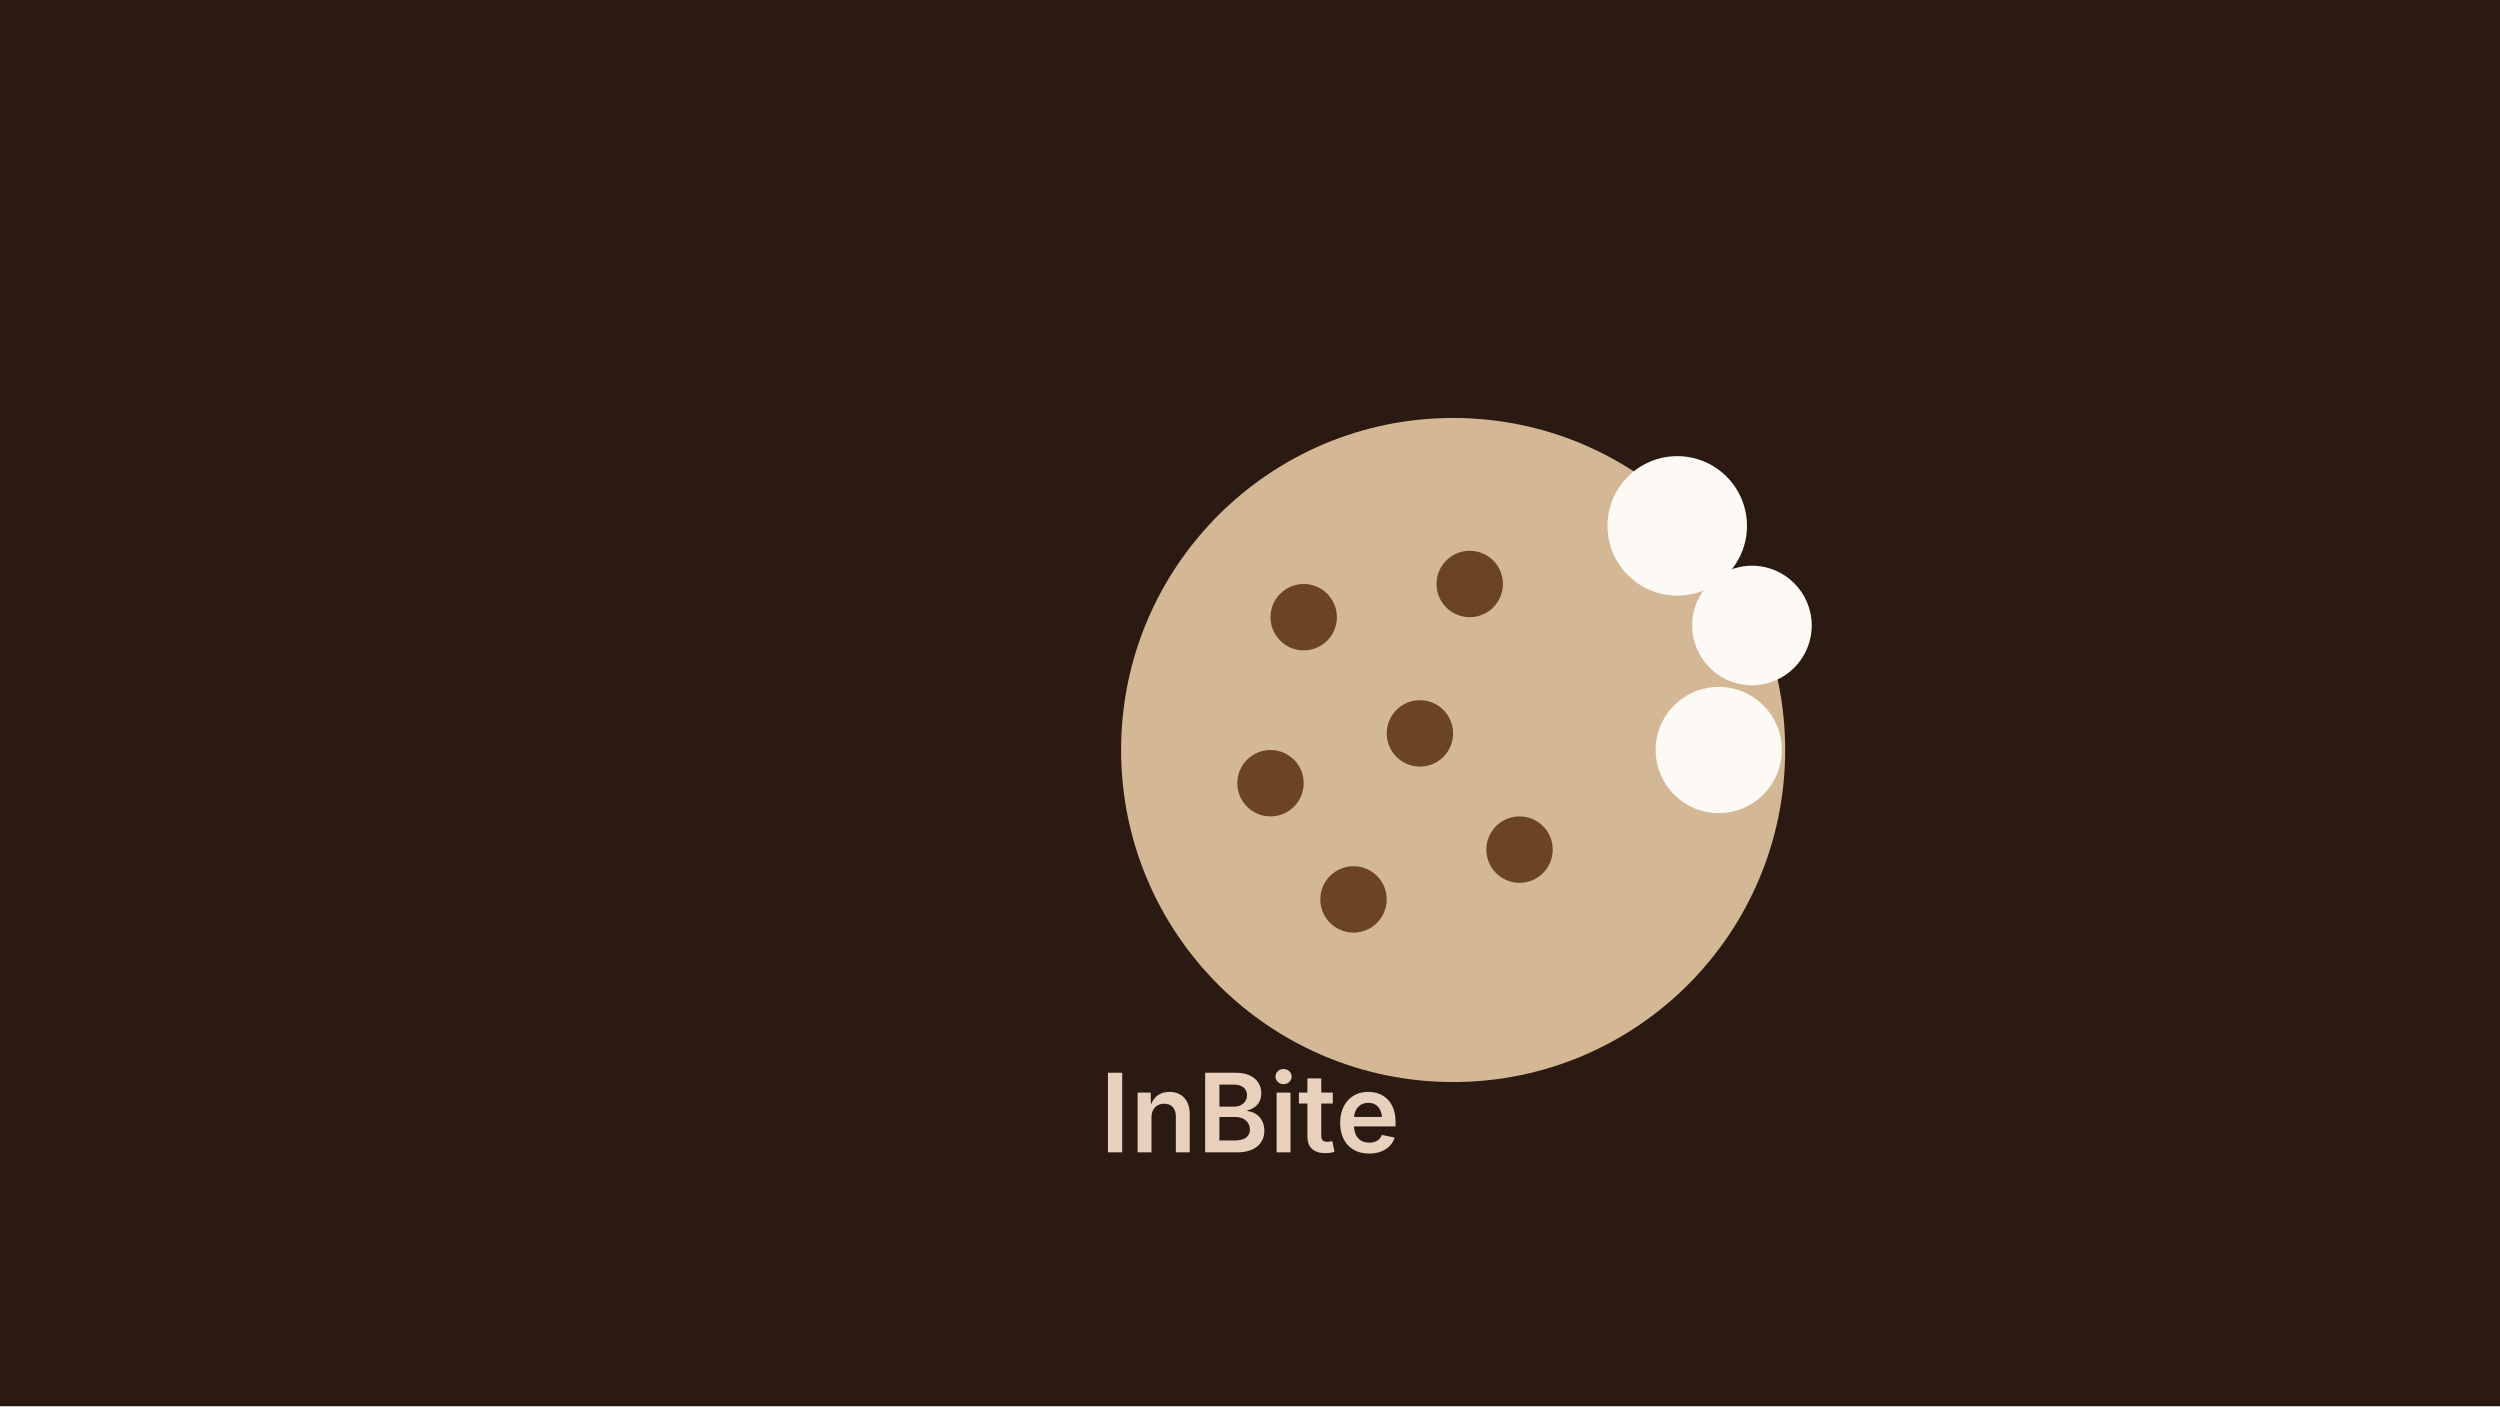
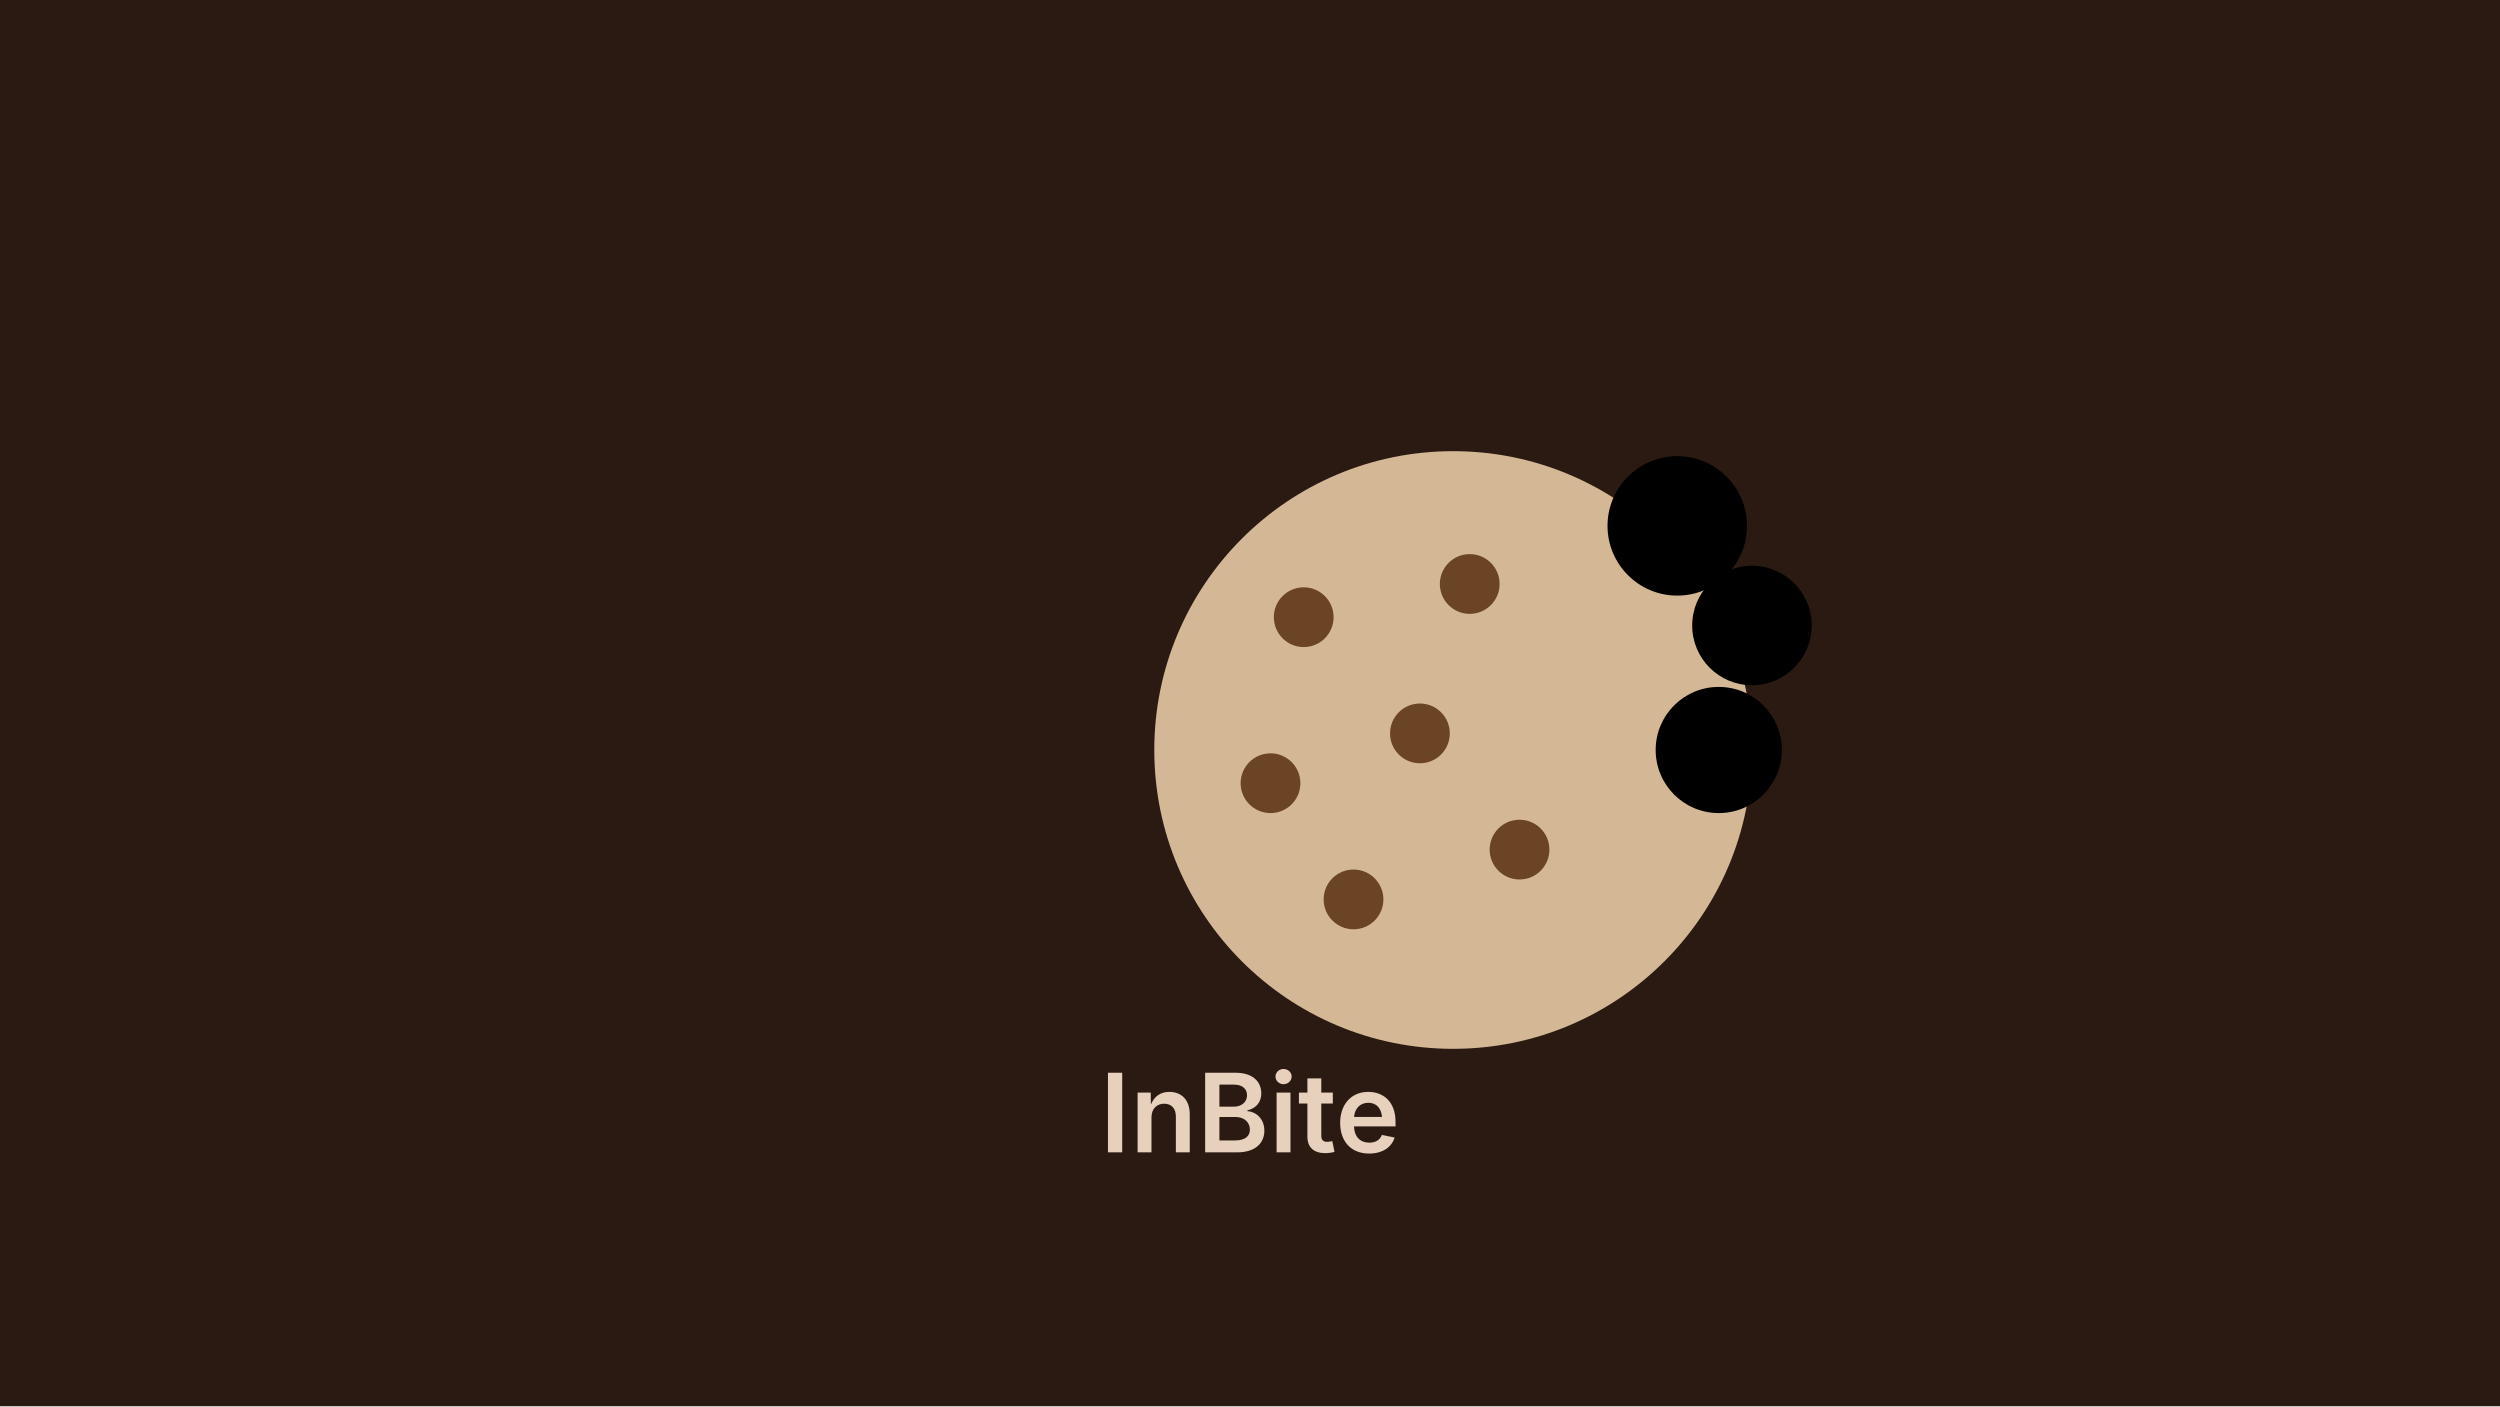
<svg xmlns="http://www.w3.org/2000/svg" width="1280" height="720" viewBox="0 0 1280 720" fill="none">
  <rect width="1280" height="720" fill="#2A1A12" />
  <g transform="translate(540,180) scale(8.5)">
-     <circle cx="24" cy="24" r="20" fill="#D4B896" />
-     <circle cx="37.5" cy="10.5" r="4.2" fill="#FDFAF5" />
-     <circle cx="42" cy="16.5" r="3.6" fill="#FDFAF5" />
-     <circle cx="40" cy="24" r="3.8" fill="#FDFAF5" />
-     <circle cx="15" cy="16" r="2" fill="#6B4423" />
-     <circle cx="25" cy="14" r="2" fill="#6B4423" />
-     <circle cx="13" cy="26" r="2" fill="#6B4423" />
-     <circle cx="22" cy="23" r="2" fill="#6B4423" />
-     <circle cx="28" cy="30" r="2" fill="#6B4423" />
-     <circle cx="18" cy="33" r="2" fill="#6B4423" />
+     <circle cx="24" cy="24" r="18" fill="#D4B896" />
+     <circle cx="37.5" cy="10.5" r="4.2" fill="#000000" />
+     <circle cx="42" cy="16.5" r="3.6" fill="#000000" />
+     <circle cx="40" cy="24" r="3.8" fill="#000000" />
+     <circle cx="15" cy="16" r="1.8" fill="#6B4423" />
+     <circle cx="25" cy="14" r="1.8" fill="#6B4423" />
+     <circle cx="13" cy="26" r="1.8" fill="#6B4423" />
+     <circle cx="22" cy="23" r="1.8" fill="#6B4423" />
+     <circle cx="28" cy="30" r="1.8" fill="#6B4423" />
+     <circle cx="18" cy="33" r="1.8" fill="#6B4423" />
  </g>
  <text x="640" y="590" text-anchor="middle" fill="#E7D1BD" font-size="56" font-family="'Inter', 'Segoe UI', sans-serif" font-weight="600">InBite</text>
</svg>
